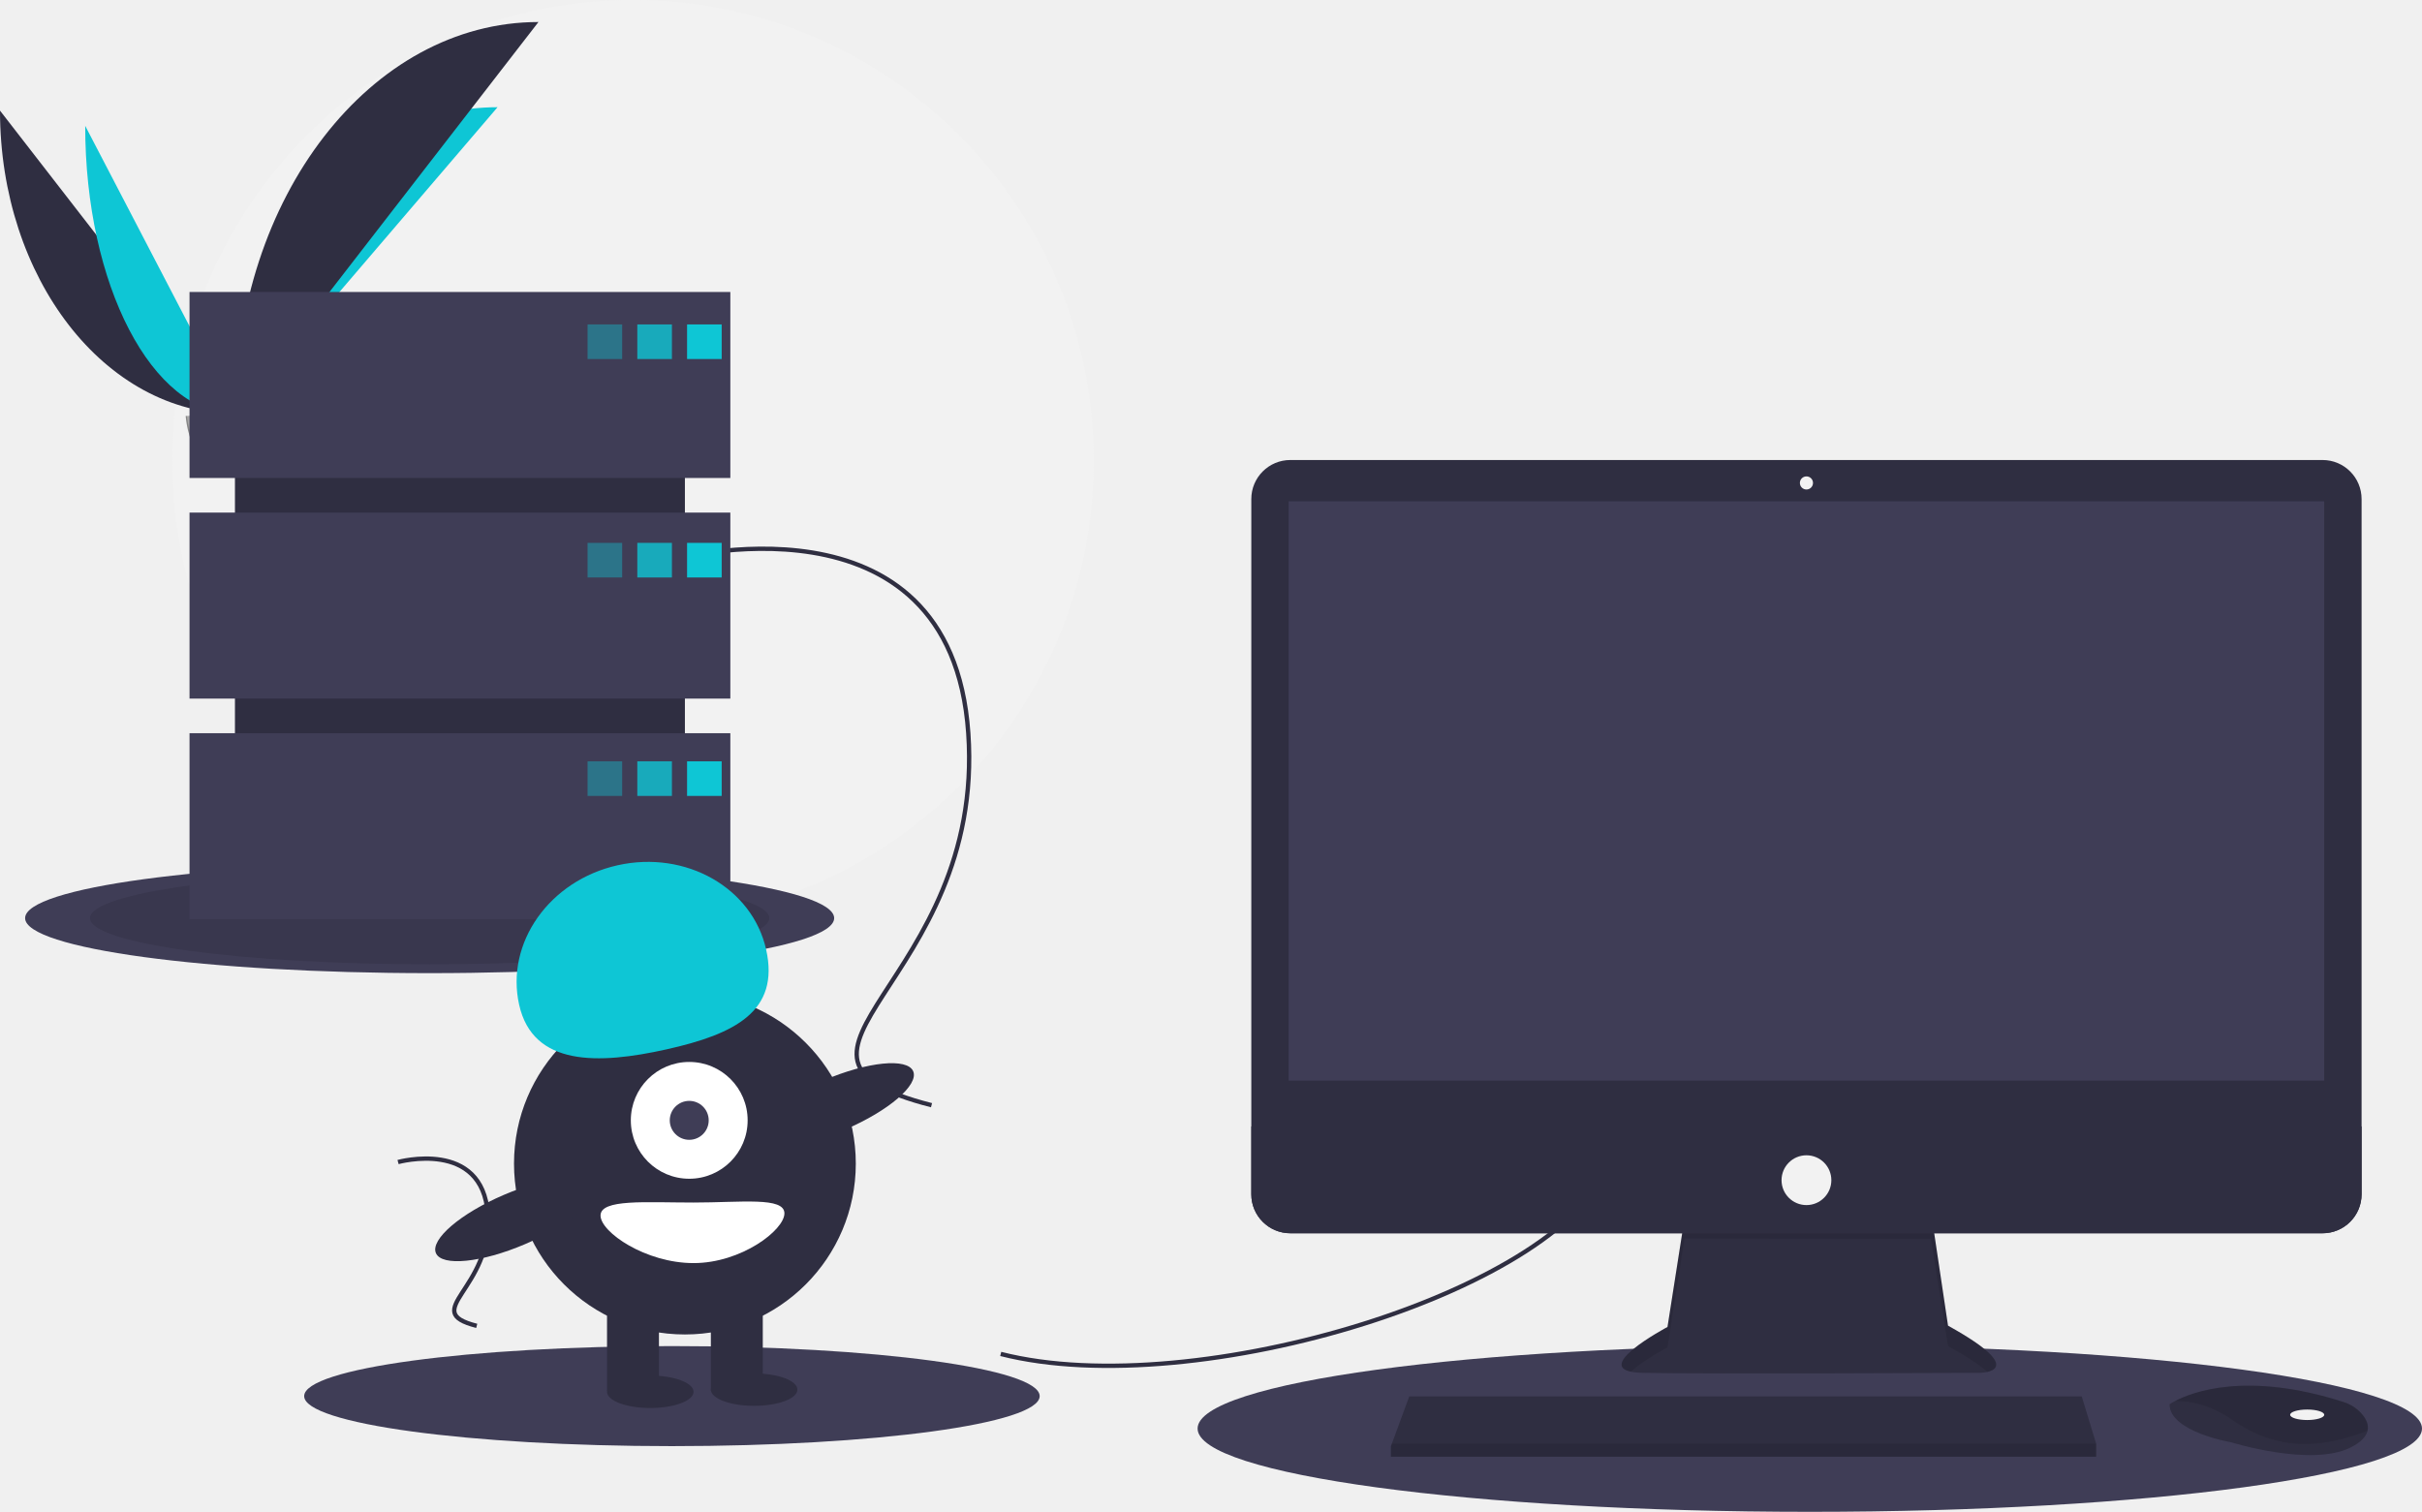
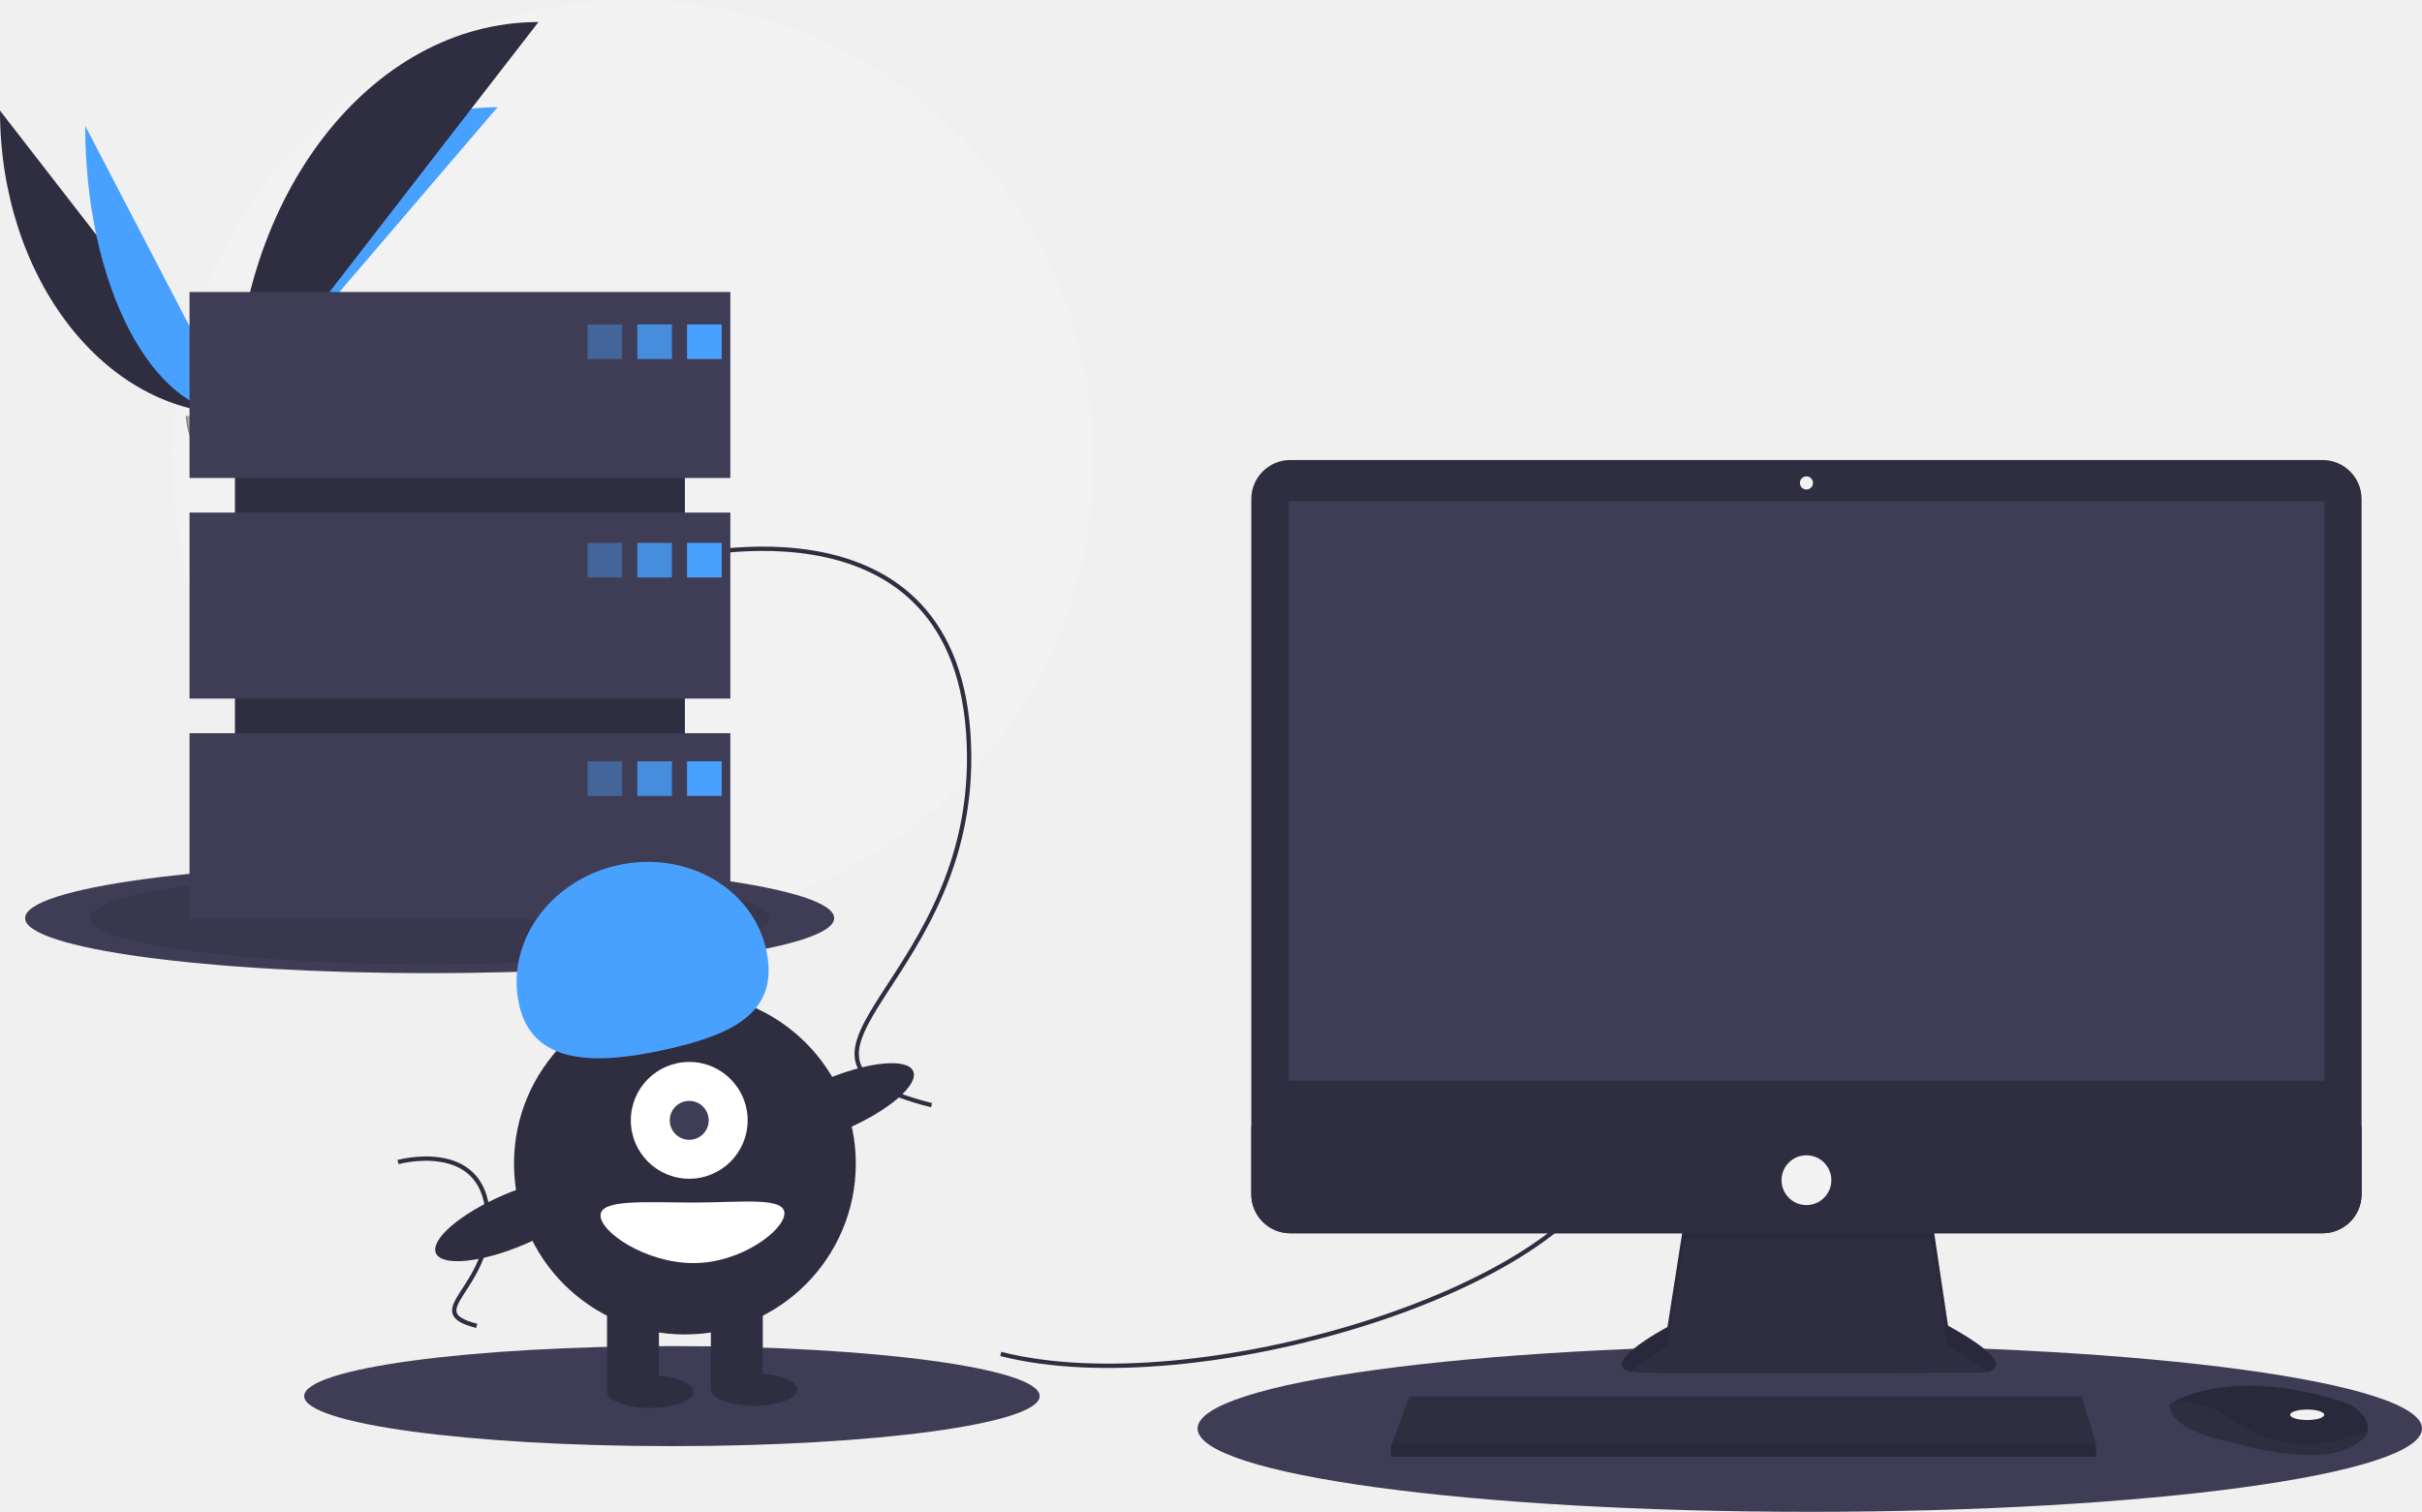
<svg xmlns="http://www.w3.org/2000/svg" id="aa03ddf9-f8f2-4819-a4ce-be9b0a220741" data-name="Layer 1" width="1119.609" height="699" viewBox="0 0 1119.609 699">
  <circle cx="292.609" cy="213" r="213" fill="#f2f2f2" />
  <path d="M31.391,151.642c0,77.498,48.618,140.208,108.701,140.208" transform="translate(-31.39089 -100.5)" fill="#2f2e41" />
-   <path d="M140.092,291.851c0-78.369,54.255-141.784,121.304-141.784" transform="translate(-31.39089 -100.5)" fill="#0ec6d5" />
-   <path d="M70.775,158.668c0,73.615,31.003,133.183,69.316,133.183" transform="translate(-31.39089 -100.5)" fill="#0ec6d5" />
+   <path d="M140.092,291.851c0-78.369,54.255-141.784,121.304-141.784" transform="translate(-31.39089 -100.5)" fill="#49a1ff" />
+   <path d="M70.775,158.668c0,73.615,31.003,133.183,69.316,133.183" transform="translate(-31.39089 -100.5)" fill="#49a1ff" />
  <path d="M140.092,291.851c0-100.138,62.71-181.168,140.208-181.168" transform="translate(-31.39089 -100.5)" fill="#2f2e41" />
  <path d="M117.224,292.839s15.416-.475,20.061-3.783,23.713-7.258,24.866-1.953,23.167,26.388,5.763,26.529-40.439-2.711-45.076-5.535S117.224,292.839,117.224,292.839Z" transform="translate(-31.39089 -100.5)" fill="#a8a8a8" />
  <path d="M168.224,311.785c-17.404.14-40.439-2.711-45.076-5.535-3.531-2.151-4.938-9.869-5.409-13.43-.326.014-.515.02-.515.02s.976,12.433,5.613,15.257,27.672,5.676,45.076,5.535c5.024-.041,6.759-1.828,6.664-4.475C173.879,310.756,171.963,311.755,168.224,311.785Z" transform="translate(-31.39089 -100.5)" opacity="0.2" />
  <ellipse cx="198.609" cy="424.5" rx="187" ry="25.44" fill="#3f3d56" />
  <ellipse cx="198.609" cy="424.5" rx="157" ry="21.359" opacity="0.1" />
  <ellipse cx="836.609" cy="660.5" rx="283" ry="38.5" fill="#3f3d56" />
  <ellipse cx="310.609" cy="645.5" rx="170" ry="23.127" fill="#3f3d56" />
  <path d="M494,726.5c90,23,263-30,282-90" transform="translate(-31.39089 -100.5)" fill="none" stroke="#2f2e41" stroke-miterlimit="10" stroke-width="2" />
  <path d="M341,359.5s130-36,138,80-107,149-17,172" transform="translate(-31.39089 -100.5)" fill="none" stroke="#2f2e41" stroke-miterlimit="10" stroke-width="2" />
  <path d="M215.402,637.783s39.072-10.82,41.477,24.044-32.16,44.783-5.109,51.696" transform="translate(-31.39089 -100.5)" fill="none" stroke="#2f2e41" stroke-miterlimit="10" stroke-width="2" />
  <path d="M810.096,663.74,802.218,714.035s-38.782,20.603-11.513,21.209,155.733,0,155.733,0,24.845,0-14.543-21.815l-7.878-52.719Z" transform="translate(-31.39089 -100.5)" fill="#2f2e41" />
  <path d="M785.219,734.698c6.193-5.51,16.999-11.252,16.999-11.252l7.878-50.295,113.922.107,7.878,49.582c9.185,5.087,14.875,8.987,18.204,11.978,5.059-1.154,10.587-5.444-18.204-21.389l-7.878-52.719-113.922,3.03L802.218,714.035S769.63,731.35,785.219,734.698Z" transform="translate(-31.39089 -100.5)" opacity="0.1" />
  <rect x="578.433" y="212.689" width="513.253" height="357.52" rx="18.046" fill="#2f2e41" />
  <rect x="595.703" y="231.777" width="478.713" height="267.837" fill="#3f3d56" />
  <circle cx="835.059" cy="223.293" r="3.03" fill="#f2f2f2" />
  <path d="M1123.077,621.322V652.663a18.043,18.043,0,0,1-18.046,18.046H627.869A18.043,18.043,0,0,1,609.824,652.663V621.322Z" transform="translate(-31.39089 -100.5)" fill="#2f2e41" />
  <polygon points="968.978 667.466 968.978 673.526 642.968 673.526 642.968 668.678 643.417 667.466 651.452 645.651 962.312 645.651 968.978 667.466" fill="#2f2e41" />
  <path d="M1125.828,762.034c-.594,2.539-2.836,5.217-7.902,7.75-18.179,9.089-55.143-2.424-55.143-2.424s-28.48-4.848-28.48-17.573a22.725,22.725,0,0,1,2.497-1.485c7.643-4.044,32.984-14.021,77.918.422a18.739,18.739,0,0,1,8.541,5.597C1125.079,756.454,1126.507,759.157,1125.828,762.034Z" transform="translate(-31.39089 -100.5)" fill="#2f2e41" />
  <path d="M1125.828,762.034c-22.251,8.526-42.084,9.162-62.439-4.975-10.265-7.126-19.591-8.89-26.59-8.756,7.643-4.044,32.984-14.021,77.918.422a18.739,18.739,0,0,1,8.541,5.597C1125.079,756.454,1126.507,759.157,1125.828,762.034Z" transform="translate(-31.39089 -100.5)" opacity="0.1" />
  <ellipse cx="1066.538" cy="654.135" rx="7.878" ry="2.424" fill="#f2f2f2" />
  <circle cx="835.059" cy="545.667" r="11.513" fill="#f2f2f2" />
  <polygon points="968.978 667.466 968.978 673.526 642.968 673.526 642.968 668.678 643.417 667.466 968.978 667.466" opacity="0.1" />
  <rect x="108.609" y="159" width="208" height="242" fill="#2f2e41" />
  <rect x="87.609" y="135" width="250" height="86" fill="#3f3d56" />
  <rect x="87.609" y="237" width="250" height="86" fill="#3f3d56" />
  <rect x="87.609" y="339" width="250" height="86" fill="#3f3d56" />
-   <rect x="271.609" y="150" width="16" height="16" fill="#0ec6d5" opacity="0.4" />
-   <rect x="294.609" y="150" width="16" height="16" fill="#0ec6d5" opacity="0.8" />
-   <rect x="317.609" y="150" width="16" height="16" fill="#0ec6d5" />
-   <rect x="271.609" y="251" width="16" height="16" fill="#0ec6d5" opacity="0.4" />
-   <rect x="294.609" y="251" width="16" height="16" fill="#0ec6d5" opacity="0.8" />
-   <rect x="317.609" y="251" width="16" height="16" fill="#0ec6d5" />
-   <rect x="271.609" y="352" width="16" height="16" fill="#0ec6d5" opacity="0.4" />
-   <rect x="294.609" y="352" width="16" height="16" fill="#0ec6d5" opacity="0.8" />
-   <rect x="317.609" y="352" width="16" height="16" fill="#0ec6d5" />
+   <rect x="271.609" y="150" width="16" height="16" fill="#49a1ff" opacity="0.4" />
+   <rect x="294.609" y="150" width="16" height="16" fill="#49a1ff" opacity="0.8" />
+   <rect x="317.609" y="150" width="16" height="16" fill="#49a1ff" />
+   <rect x="271.609" y="251" width="16" height="16" fill="#49a1ff" opacity="0.4" />
+   <rect x="294.609" y="251" width="16" height="16" fill="#49a1ff" opacity="0.8" />
+   <rect x="317.609" y="251" width="16" height="16" fill="#49a1ff" />
+   <rect x="271.609" y="352" width="16" height="16" fill="#49a1ff" opacity="0.4" />
+   <rect x="294.609" y="352" width="16" height="16" fill="#49a1ff" opacity="0.8" />
+   <rect x="317.609" y="352" width="16" height="16" fill="#49a1ff" />
  <circle cx="316.609" cy="538" r="79" fill="#2f2e41" />
  <rect x="280.609" y="600" width="24" height="43" fill="#2f2e41" />
  <rect x="328.609" y="600" width="24" height="43" fill="#2f2e41" />
  <ellipse cx="300.609" cy="643.5" rx="20" ry="7.5" fill="#2f2e41" />
  <ellipse cx="348.609" cy="642.5" rx="20" ry="7.5" fill="#2f2e41" />
  <circle cx="318.609" cy="518" r="27" fill="#fff" />
  <circle cx="318.609" cy="518" r="9" fill="#3f3d56" />
-   <path d="M271.367,565.032c-6.379-28.568,14.012-57.434,45.544-64.475s62.265,10.41,68.644,38.978-14.519,39.104-46.051,46.145S277.746,593.6,271.367,565.032Z" transform="translate(-31.39089 -100.5)" fill="#0ec6d5" />
+   <path d="M271.367,565.032c-6.379-28.568,14.012-57.434,45.544-64.475s62.265,10.41,68.644,38.978-14.519,39.104-46.051,46.145S277.746,593.6,271.367,565.032Z" transform="translate(-31.39089 -100.5)" fill="#49a1ff" />
  <ellipse cx="417.215" cy="611.344" rx="39.5" ry="12.4" transform="translate(-238.2867 112.9804) rotate(-23.17116)" fill="#2f2e41" />
  <ellipse cx="269.215" cy="664.344" rx="39.5" ry="12.4" transform="translate(-271.0797 59.02084) rotate(-23.17116)" fill="#2f2e41" />
  <path d="M394,661.5c0,7.732-19.909,23-42,23s-43-14.268-43-22,20.909-6,43-6S394,653.768,394,661.5Z" transform="translate(-31.39089 -100.5)" fill="#fff" />
</svg>
